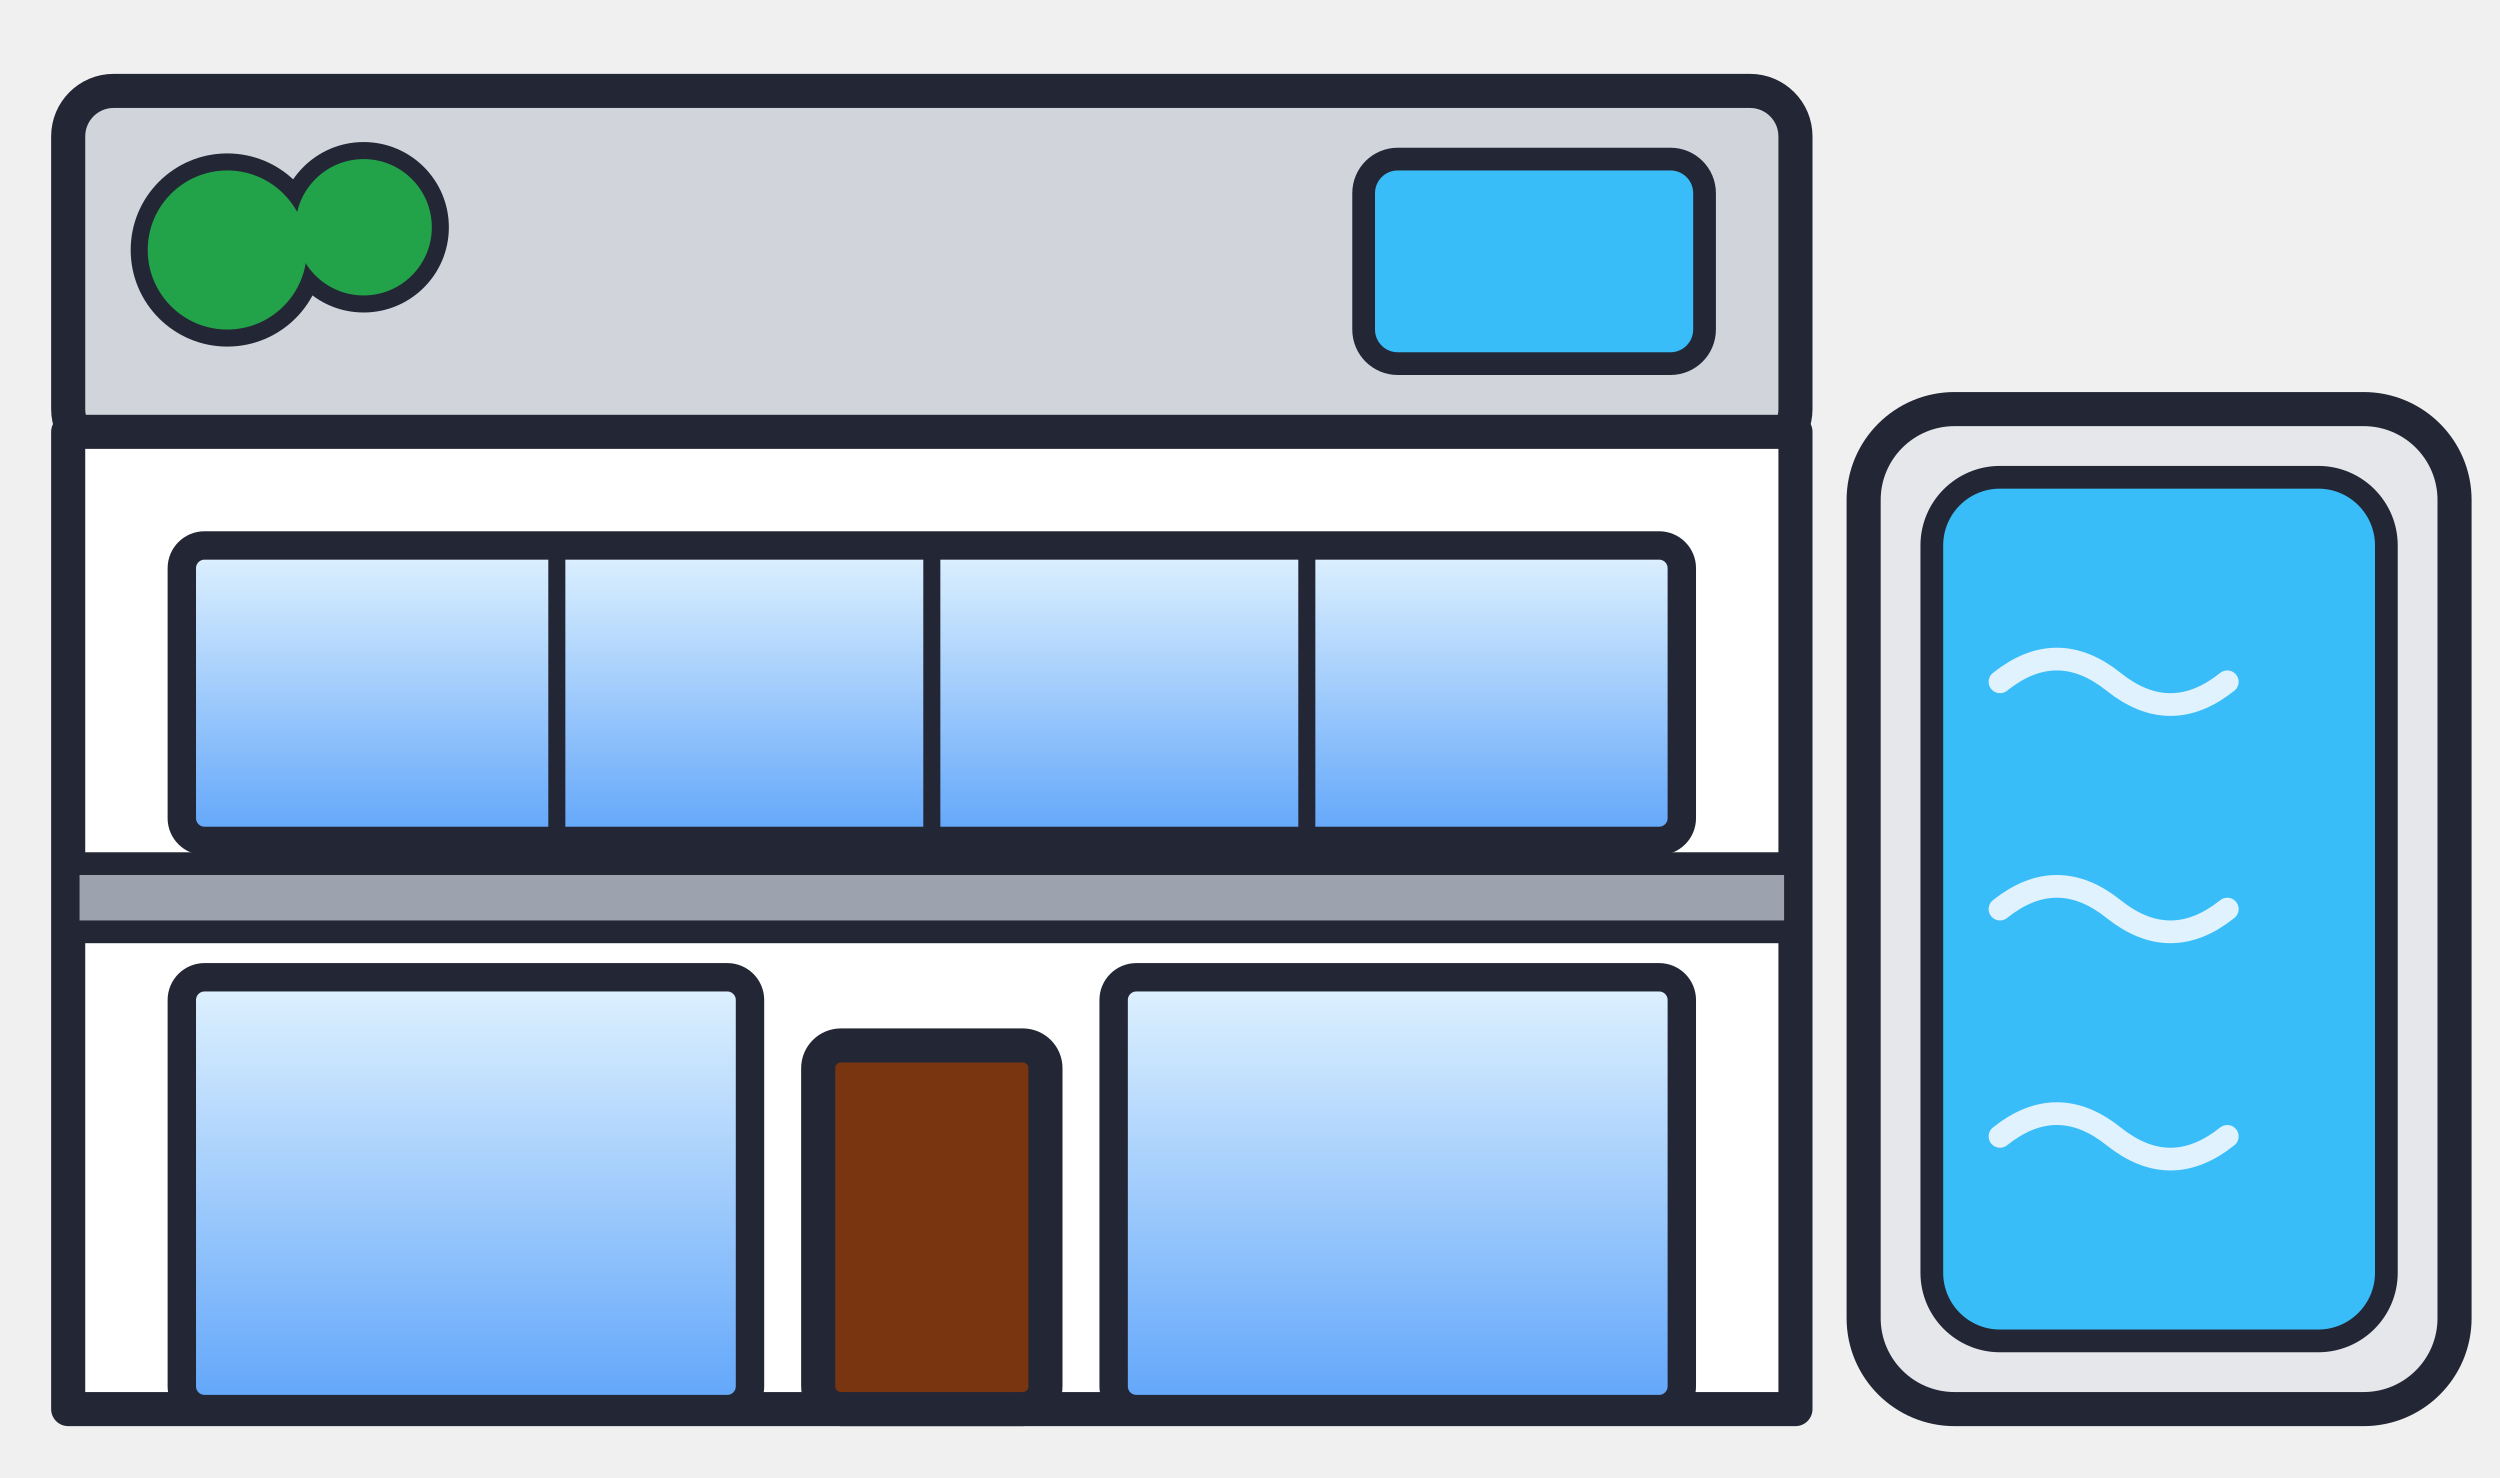
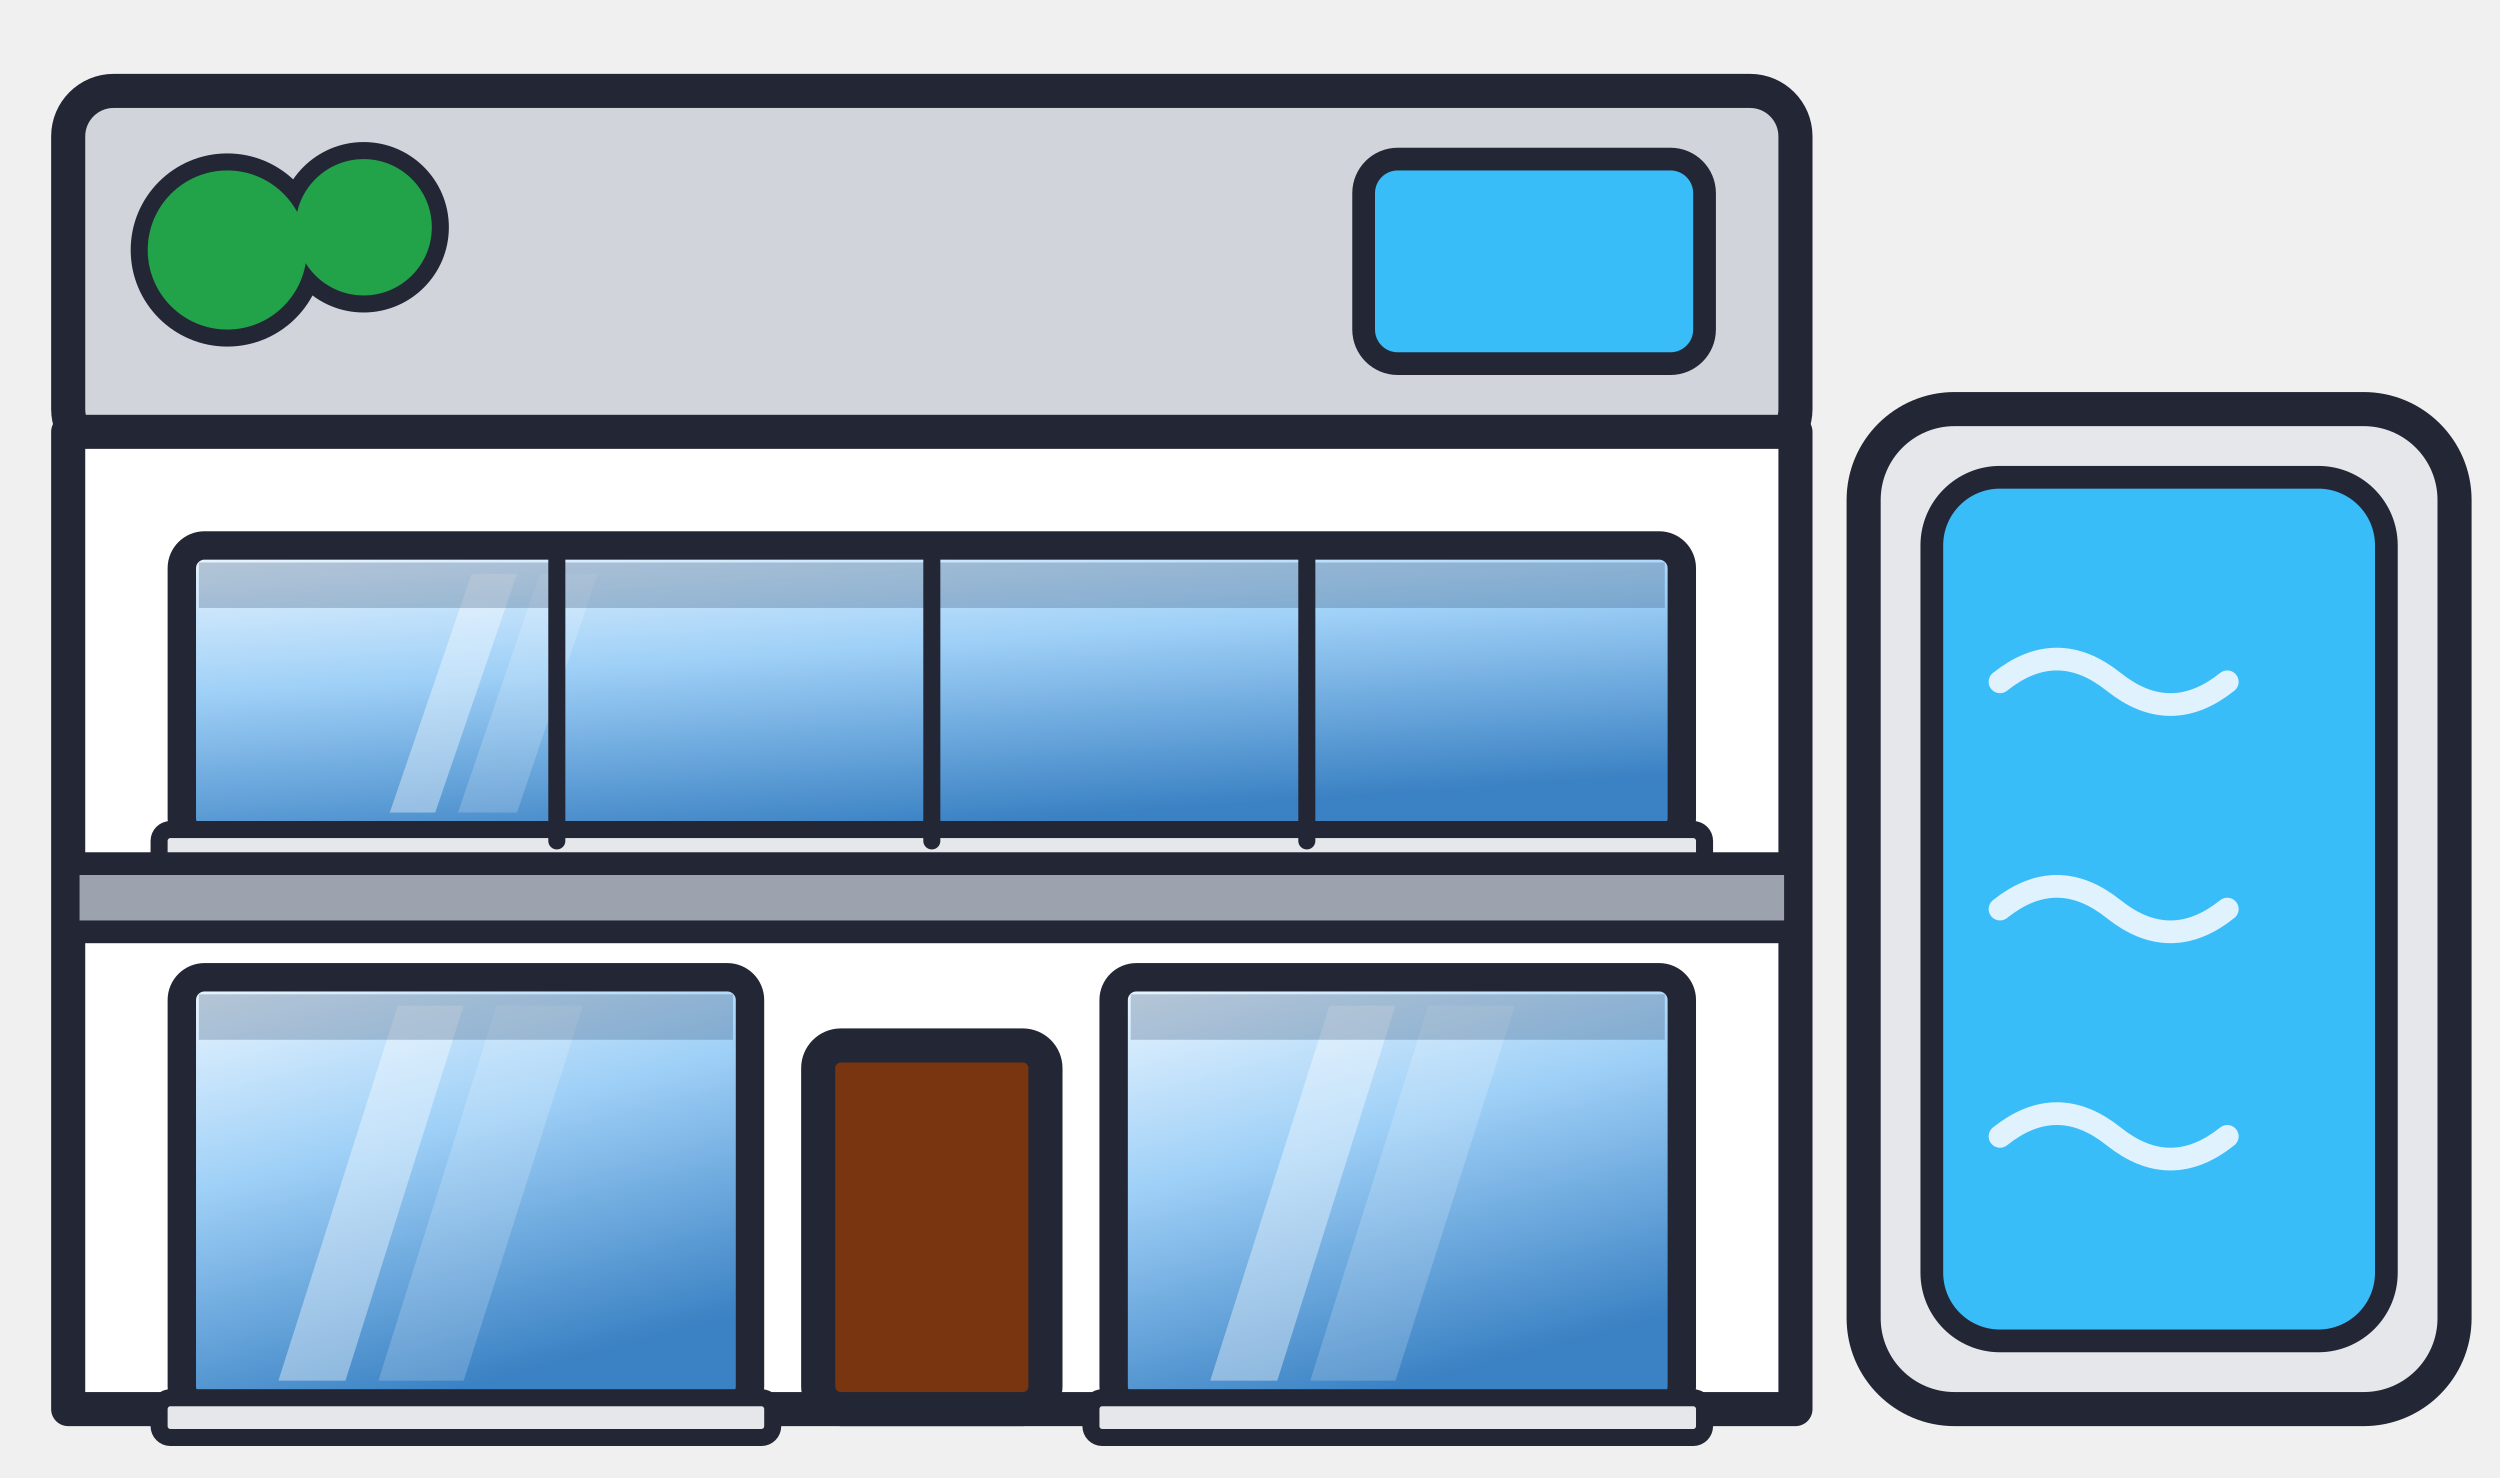
<svg xmlns="http://www.w3.org/2000/svg" width="440" height="260" viewBox="0 0 220 130">
  <defs>
-     <linearGradient id="glass" x1="0" y1="0" x2="0" y2="1">
-       <stop offset="0" stop-color="#e0f2fe" />
-       <stop offset="1" stop-color="#60a5fa" />
+     <linearGradient id="glass" x1="0" y1="0" x2="0.35" y2="1">
+       <stop offset="0" stop-color="#eef7ff" />
+       <stop offset="0.45" stop-color="#9fd0f7" />
+       <stop offset="1" stop-color="#3b82c4" />
    </linearGradient>
  </defs>
  <rect x="6" y="8" width="152" height="32" rx="4" fill="#d1d5db" stroke="#232634" stroke-width="3" stroke-linejoin="round" stroke-linecap="round" />
  <circle cx="20" cy="22" r="8.5" fill="#232634" stroke="none" />
  <circle cx="32" cy="20" r="7.5" fill="#232634" stroke="none" />
  <circle cx="20" cy="22" r="7" fill="#22a34a" stroke="none" />
  <circle cx="32" cy="20" r="6" fill="#22a34a" stroke="none" />
  <rect x="120" y="14" width="30" height="18" rx="3" fill="#38bdf8" stroke="#232634" stroke-width="2" stroke-linejoin="round" stroke-linecap="round" />
  <rect x="6" y="38" width="152" height="86" rx="0" fill="#ffffff" stroke="#232634" stroke-width="3" stroke-linejoin="round" stroke-linecap="round" />
  <rect x="16" y="48" width="132" height="26" rx="2" fill="url(#glass)" stroke="#232634" stroke-width="2.5" stroke-linejoin="round" stroke-linecap="round" />
+   <polygon points="34.3,71.5 41.5,50.5 45.5,50.5 38.3,71.5" fill="#ffffff" opacity="0.38" stroke="none" />
+   <polygon points="40.3,71.5 47.5,50.5 52.6,50.5 45.5,71.5" fill="#ffffff" opacity="0.18" stroke="none" />
+   <rect x="17.5" y="49.5" width="129" height="4.0" fill="#1e3a5f" opacity="0.25" stroke="none" />
+   <rect x="14" y="73" width="136" height="3.5" rx="1" fill="#e5e7eb" stroke="#232634" stroke-width="1.5" />
  <path d="M49 48v26M82 48v26M115 48v26" fill="none" stroke="#232634" stroke-width="1.5" stroke-linejoin="round" stroke-linecap="round" />
  <rect x="6" y="76" width="152" height="6" rx="0" fill="#9ca3af" stroke="#232634" stroke-width="2" stroke-linejoin="round" stroke-linecap="round" />
  <rect x="16" y="86" width="50" height="38" rx="2" fill="url(#glass)" stroke="#232634" stroke-width="2.5" stroke-linejoin="round" stroke-linecap="round" />
+   <polygon points="24.5,121.5 35.0,88.5 40.8,88.5 30.4,121.5" fill="#ffffff" opacity="0.38" stroke="none" />
+   <polygon points="33.3,121.5 43.7,88.5 51.3,88.5 40.8,121.5" fill="#ffffff" opacity="0.18" stroke="none" />
+   <rect x="17.5" y="87.5" width="47" height="4.0" fill="#1e3a5f" opacity="0.25" stroke="none" />
+   <rect x="14" y="123" width="54" height="3.5" rx="1" fill="#e5e7eb" stroke="#232634" stroke-width="1.5" />
  <rect x="98" y="86" width="50" height="38" rx="2" fill="url(#glass)" stroke="#232634" stroke-width="2.5" stroke-linejoin="round" stroke-linecap="round" />
+   <polygon points="106.5,121.5 117.0,88.5 122.8,88.5 112.4,121.5" fill="#ffffff" opacity="0.38" stroke="none" />
+   <polygon points="115.3,121.5 125.7,88.5 133.3,88.5 122.8,121.5" fill="#ffffff" opacity="0.18" stroke="none" />
+   <rect x="99.5" y="87.5" width="47" height="4.0" fill="#1e3a5f" opacity="0.25" stroke="none" />
+   <rect x="96" y="123" width="54" height="3.5" rx="1" fill="#e5e7eb" stroke="#232634" stroke-width="1.5" />
  <rect x="72" y="92" width="20" height="32" rx="2" fill="#78350f" stroke="#232634" stroke-width="3" stroke-linejoin="round" stroke-linecap="round" />
  <rect x="164" y="36" width="52" height="88" rx="8" fill="#e5e7eb" stroke="#232634" stroke-width="3" stroke-linejoin="round" stroke-linecap="round" />
  <rect x="170" y="42" width="40" height="76" rx="6" fill="#38bdf8" stroke="#232634" stroke-width="2" stroke-linejoin="round" stroke-linecap="round" />
  <path d="M176 60q5-4 10 0t10 0M176 80q5-4 10 0t10 0M176 100q5-4 10 0t10 0" fill="none" stroke="#e0f2fe" stroke-width="2" stroke-linejoin="round" stroke-linecap="round" />
</svg>
